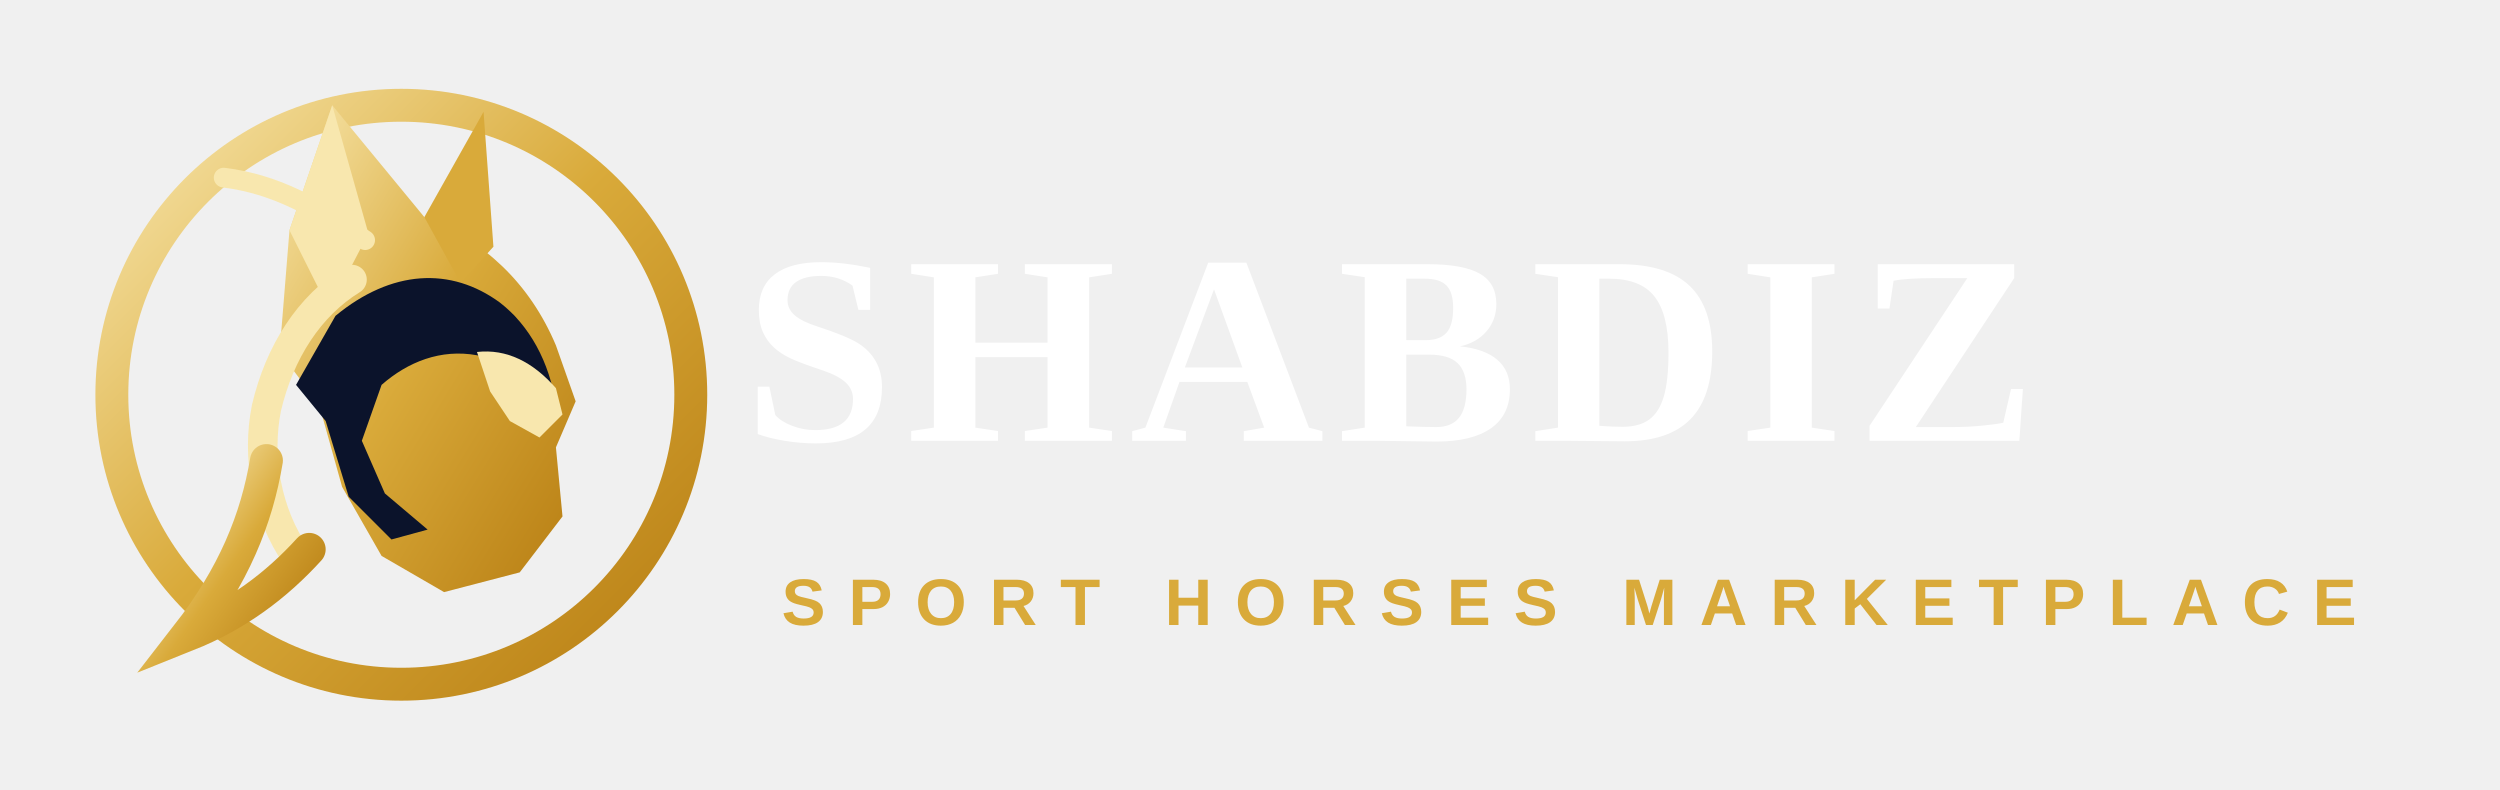
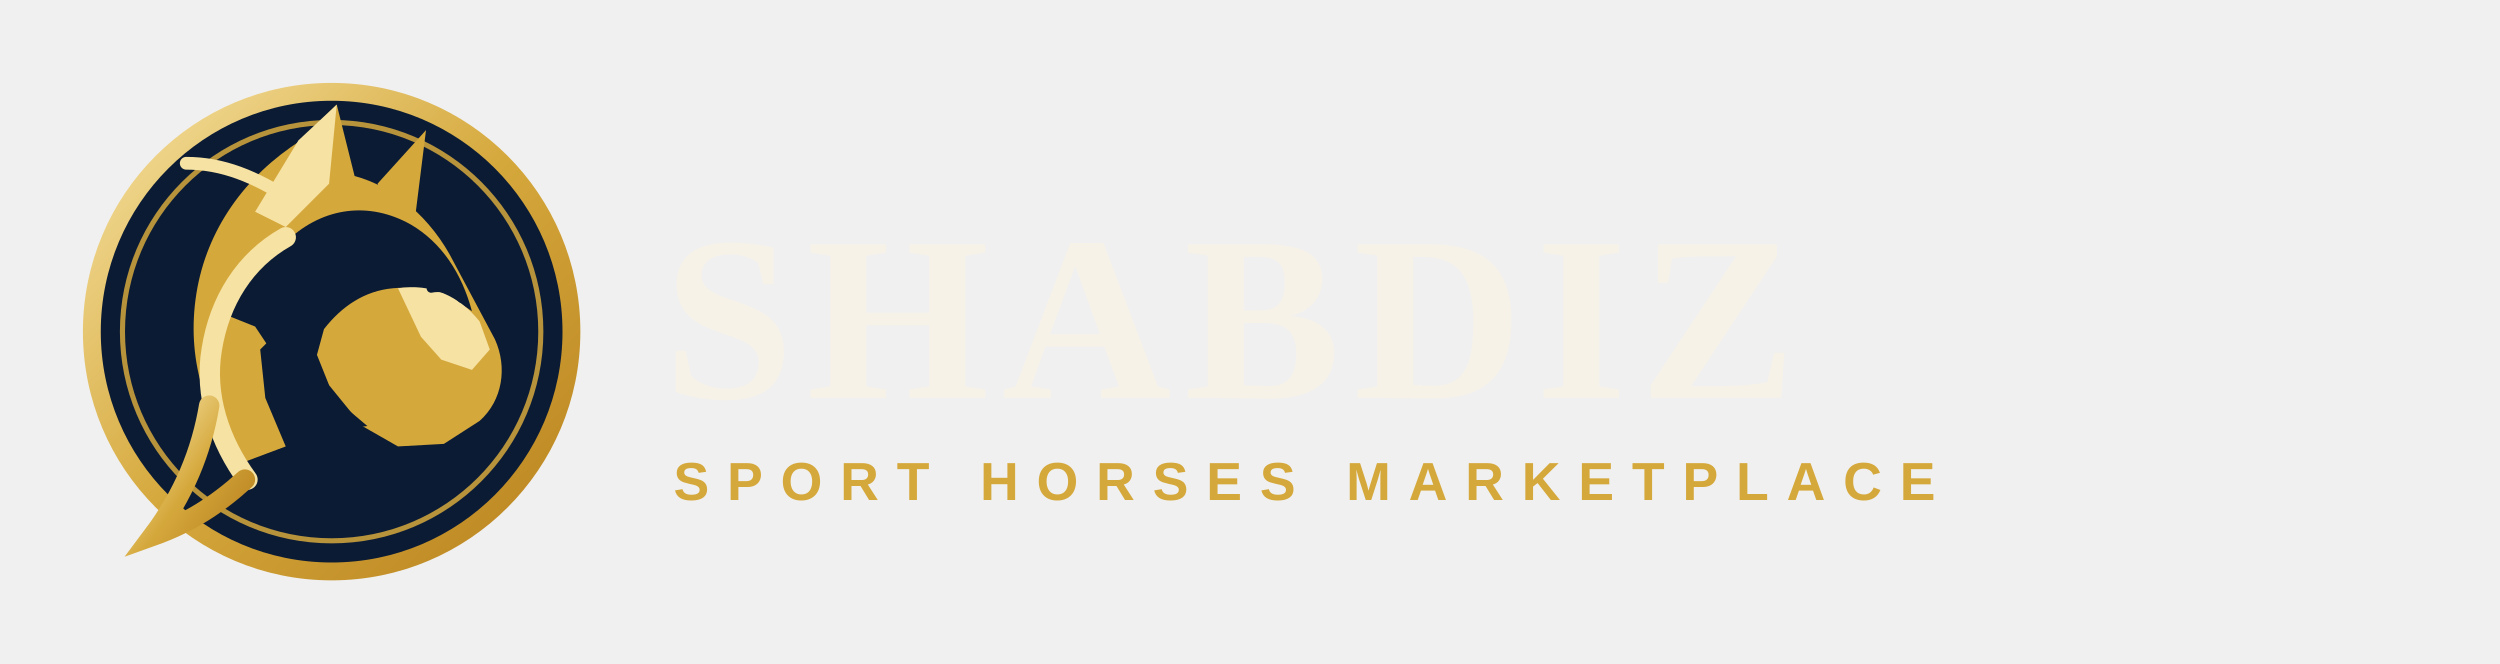
- <svg xmlns="http://www.w3.org/2000/svg" viewBox="0 0 760 240" role="img" aria-labelledby="title desc">
+ <svg xmlns="http://www.w3.org/2000/svg" viewBox="0 0 980 260" role="img" aria-labelledby="title desc">
  <defs>
    <linearGradient id="gold" x1="0" y1="0" x2="1" y2="1">
-       <stop offset="0" stop-color="#F8E7AE" />
-       <stop offset="0.48" stop-color="#D9AA3A" />
-       <stop offset="1" stop-color="#B77D12" />
+       <stop offset="0" stop-color="#F6E2A2" />
+       <stop offset="0.5" stop-color="#D5A83C" />
+       <stop offset="1" stop-color="#B9821E" />
    </linearGradient>
  </defs>
-   <g transform="translate(18 16)">
-     <circle cx="104" cy="104" r="88" fill="none" stroke="url(#gold)" stroke-width="10" />
-     <path d="M70 54 L83 16 L111 50 C129 57 143 70 151 89 L157 106 L151 120 L153 141 L140 158 L117 164 L98 153 L86 132 L79 107 L67 91 Z" fill="url(#gold)" />
-     <path d="M70 54 L83 16 L94 55 L82 78 Z" fill="#F8E7AE" />
-     <path d="M111 50 L129 18 L132 59 L122 70 Z" fill="#D9AA3A" />
-     <path d="M84 80 C101 66 119 65 134 76 C143 83 149 94 151 107 C145 99 137 94 127 92 C116 90 106 94 98 101 L92 118 L99 134 L112 145 L101 148 L88 135 L81 112 L72 101 Z" fill="#0B132B" />
-     <path d="M127 91 C136 90 144 94 151 102 L153 110 L146 117 L137 112 L131 103 Z" fill="#F8E7AE" />
-     <circle cx="135" cy="83" r="4.5" fill="#0B132B" />
-     <path d="M89 69 C76 77 67 91 63 108 C60 123 63 140 72 153" fill="none" stroke="#F8E7AE" stroke-width="9" stroke-linecap="round" />
-     <path d="M76 151 C66 162 54 171 39 177 C53 159 60 142 63 124" fill="none" stroke="url(#gold)" stroke-width="10" stroke-linecap="round" />
-     <path d="M93 57 C78 47 66 40 50 38" fill="none" stroke="#F8E7AE" stroke-width="6" stroke-linecap="round" />
+   <g transform="translate(24 24)">
+     <circle cx="106" cy="106" r="94" fill="#0B1B34" stroke="url(#gold)" stroke-width="7" />
+     <circle cx="106" cy="106" r="82" fill="none" stroke="#D5A83C" stroke-width="2" opacity="0.85" />
+     <path d="M72 157 C56 140 49 116 53 91 C57 66 72 45 94 31 L108 17 L115 45 C130 49 145 61 154 79 L170 109 C175 120 173 133 164 141 L150 150 L132 151 L118 143 L105 127 L99 112 L87 104 L78 113 L80 132 L88 151 Z" fill="#D5A83C" />
+     <path d="M93 31 L108 17 L105 48 L88 65 L76 59 Z" fill="#F6E2A2" />
+     <path d="M124 48 L143 27 L139 59 L131 70 Z" fill="#D5A83C" />
+     <path d="M89 70 C103 57 121 55 137 64 C149 71 157 83 161 98 C151 91 140 88 130 89 C119 90 110 96 103 105 L100 116 L107 132 L120 143 L105 145 L91 134 L84 116 L76 104 L66 100 C70 88 77 78 89 70 Z" fill="#0B1B34" />
+     <path d="M132 89 C145 87 156 92 164 102 L168 113 L161 121 L149 117 L141 108 Z" fill="#F6E2A2" />
+     <path d="M145 89 C150 88 154 90 157 93" fill="none" stroke="#0B1B34" stroke-width="3.5" stroke-linecap="round" />
+     <circle cx="139" cy="78" r="4.2" fill="#0B1B34" />
+     <path d="M88 69 C72 78 62 94 59 113 C56 131 62 149 73 164" fill="none" stroke="#F6E2A2" stroke-width="8" stroke-linecap="round" />
+     <path d="M72 164 C61 174 50 181 36 186 C48 170 55 153 58 135" fill="none" stroke="url(#gold)" stroke-width="8" stroke-linecap="round" />
+     <path d="M91 55 C76 45 63 40 49 40" fill="none" stroke="#F6E2A2" stroke-width="5" stroke-linecap="round" />
  </g>
-   <g transform="translate(226 62)">
-     <text x="0" y="72" font-family="Georgia, 'Times New Roman', serif" font-size="82" font-weight="700" letter-spacing="4" fill="#FFFFFF">SHABDIZ</text>
-     <path d="M3 96 H500" stroke="url(#gold)" stroke-width="3" />
-     <text x="251" y="128" text-anchor="middle" font-family="Arial, Helvetica, sans-serif" font-size="20" font-weight="600" letter-spacing="7" fill="#D9AA3A">SPORT HORSES MARKETPLACE</text>
+   <g transform="translate(260 64)">
+     <text x="0" y="92" font-family="Georgia, 'Times New Roman', serif" font-size="92" font-weight="700" letter-spacing="5" fill="#F7F2E8">SHABDIZ</text>
+     <text x="4" y="132" font-family="Arial, Helvetica, sans-serif" font-size="21" font-weight="600" letter-spacing="7" fill="#D5A83C">SPORT HORSES MARKETPLACE</text>
  </g>
</svg>
